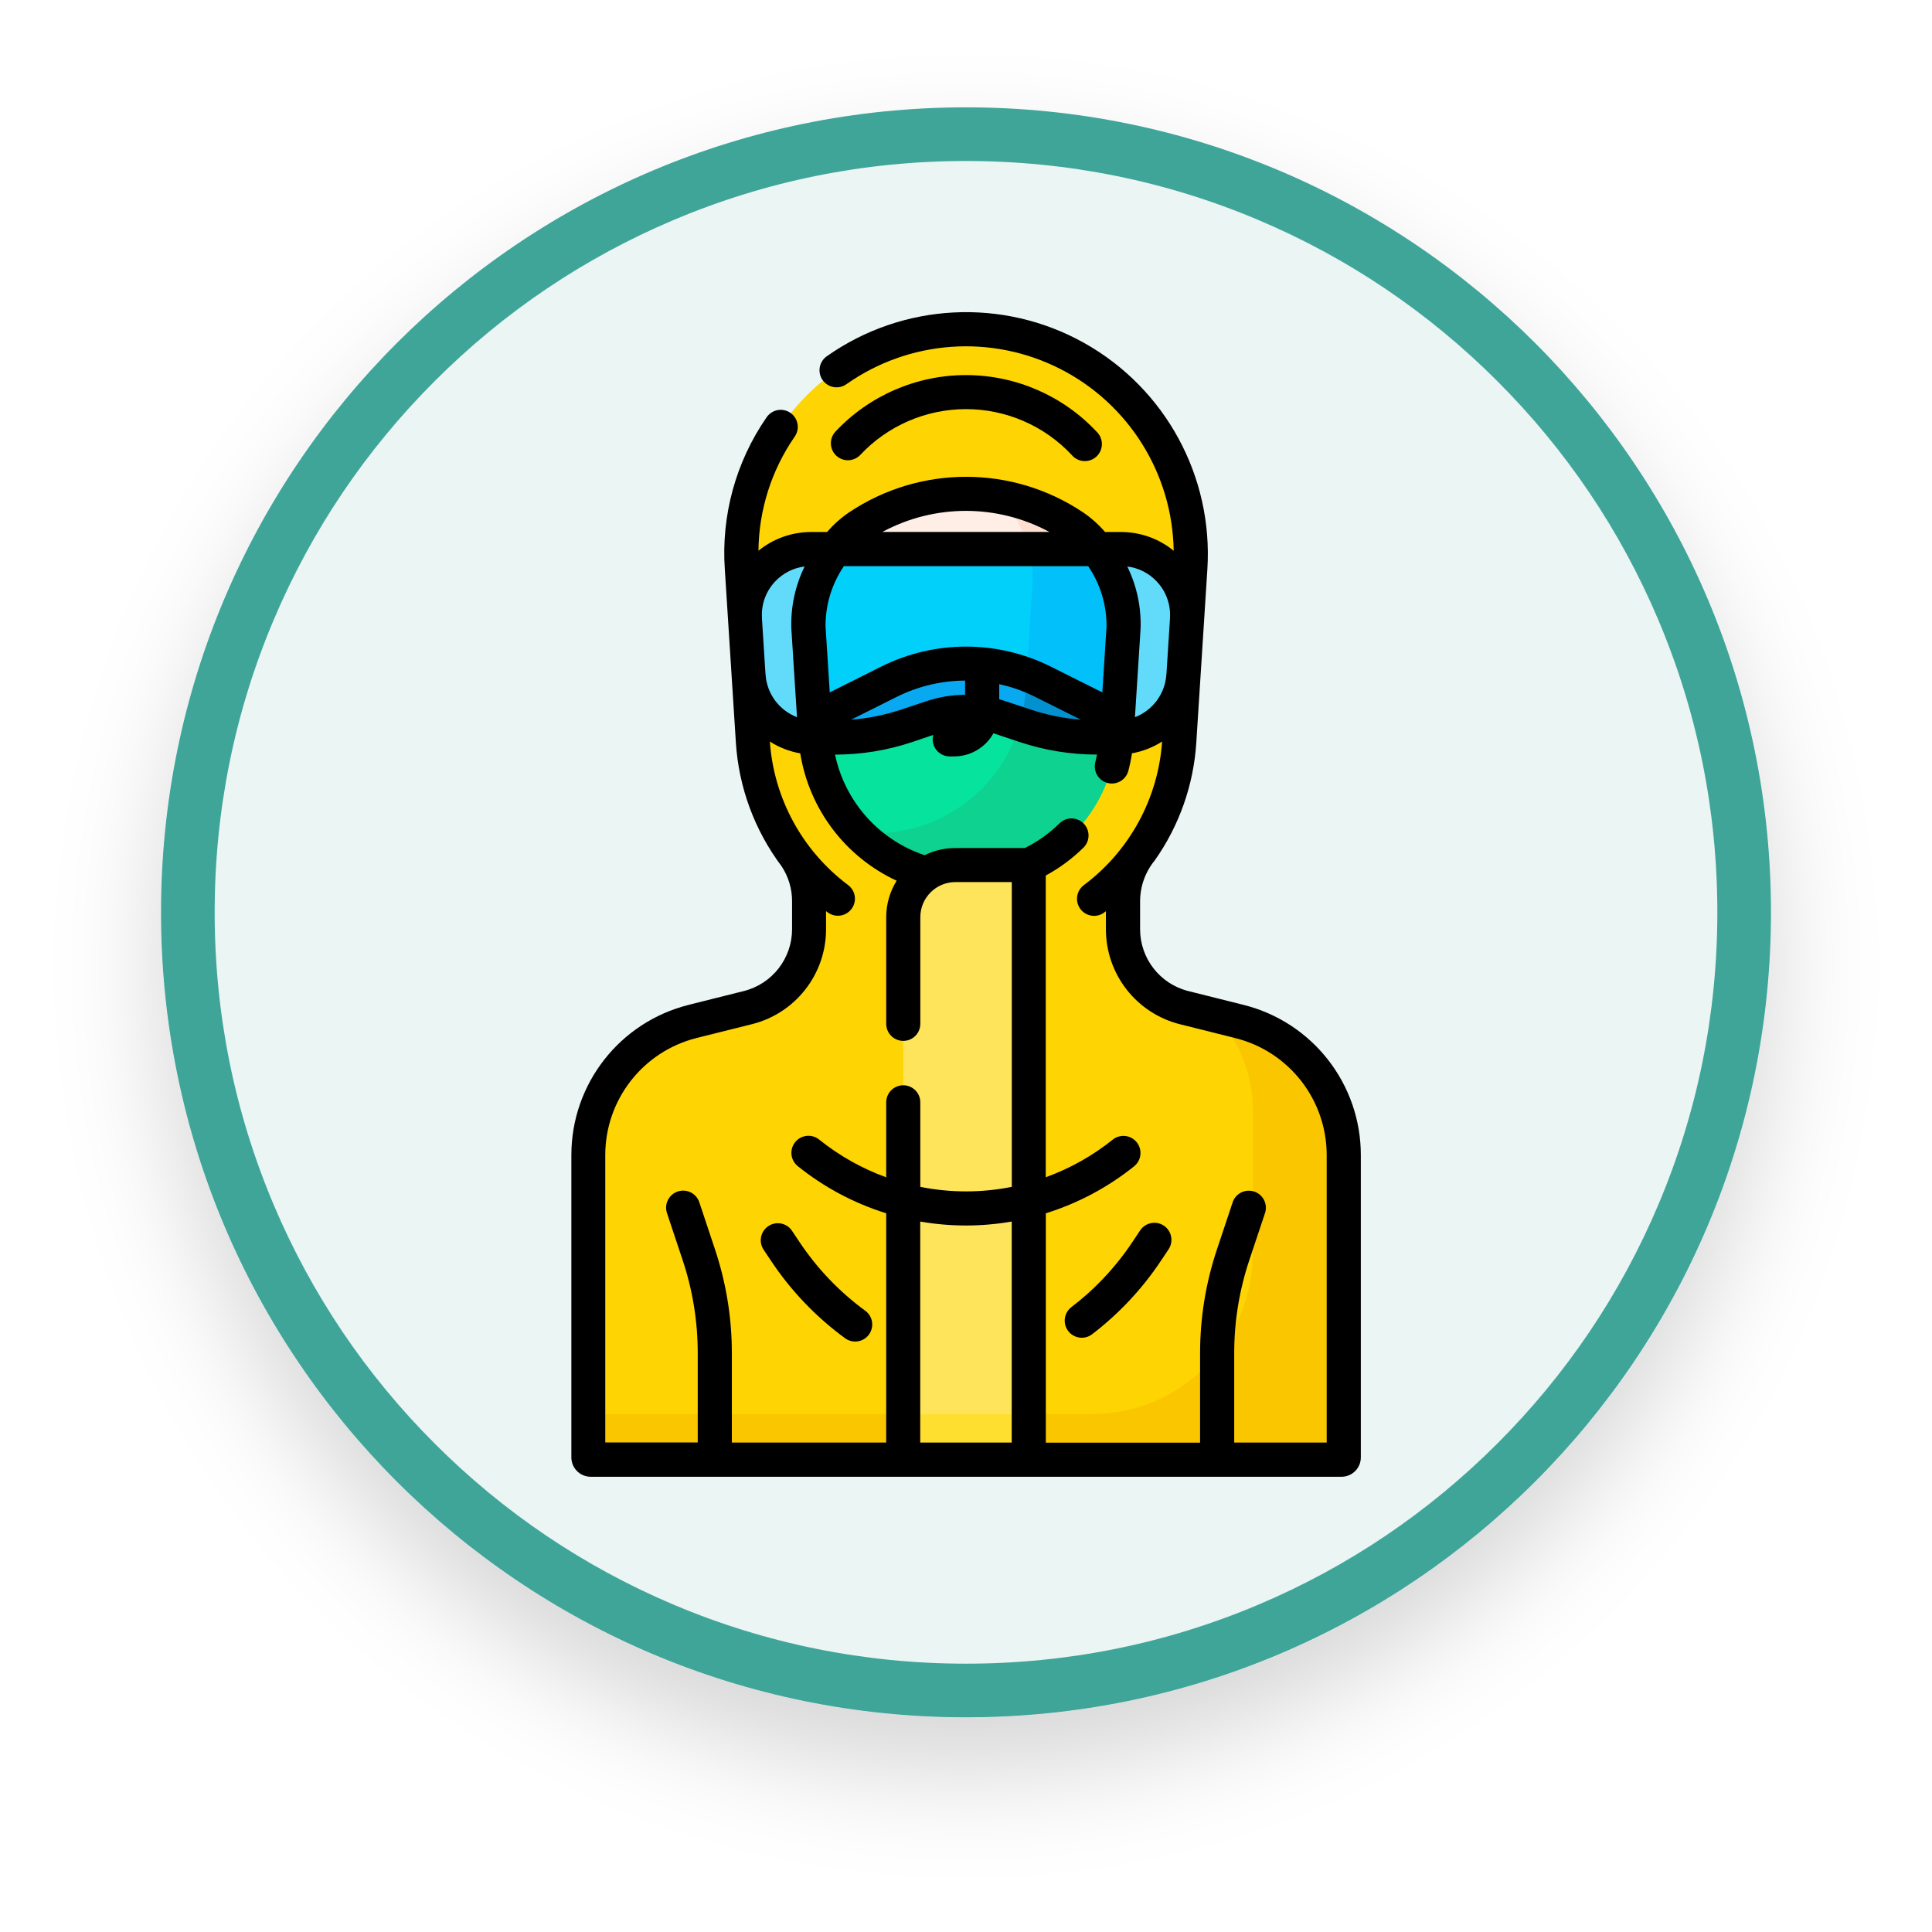
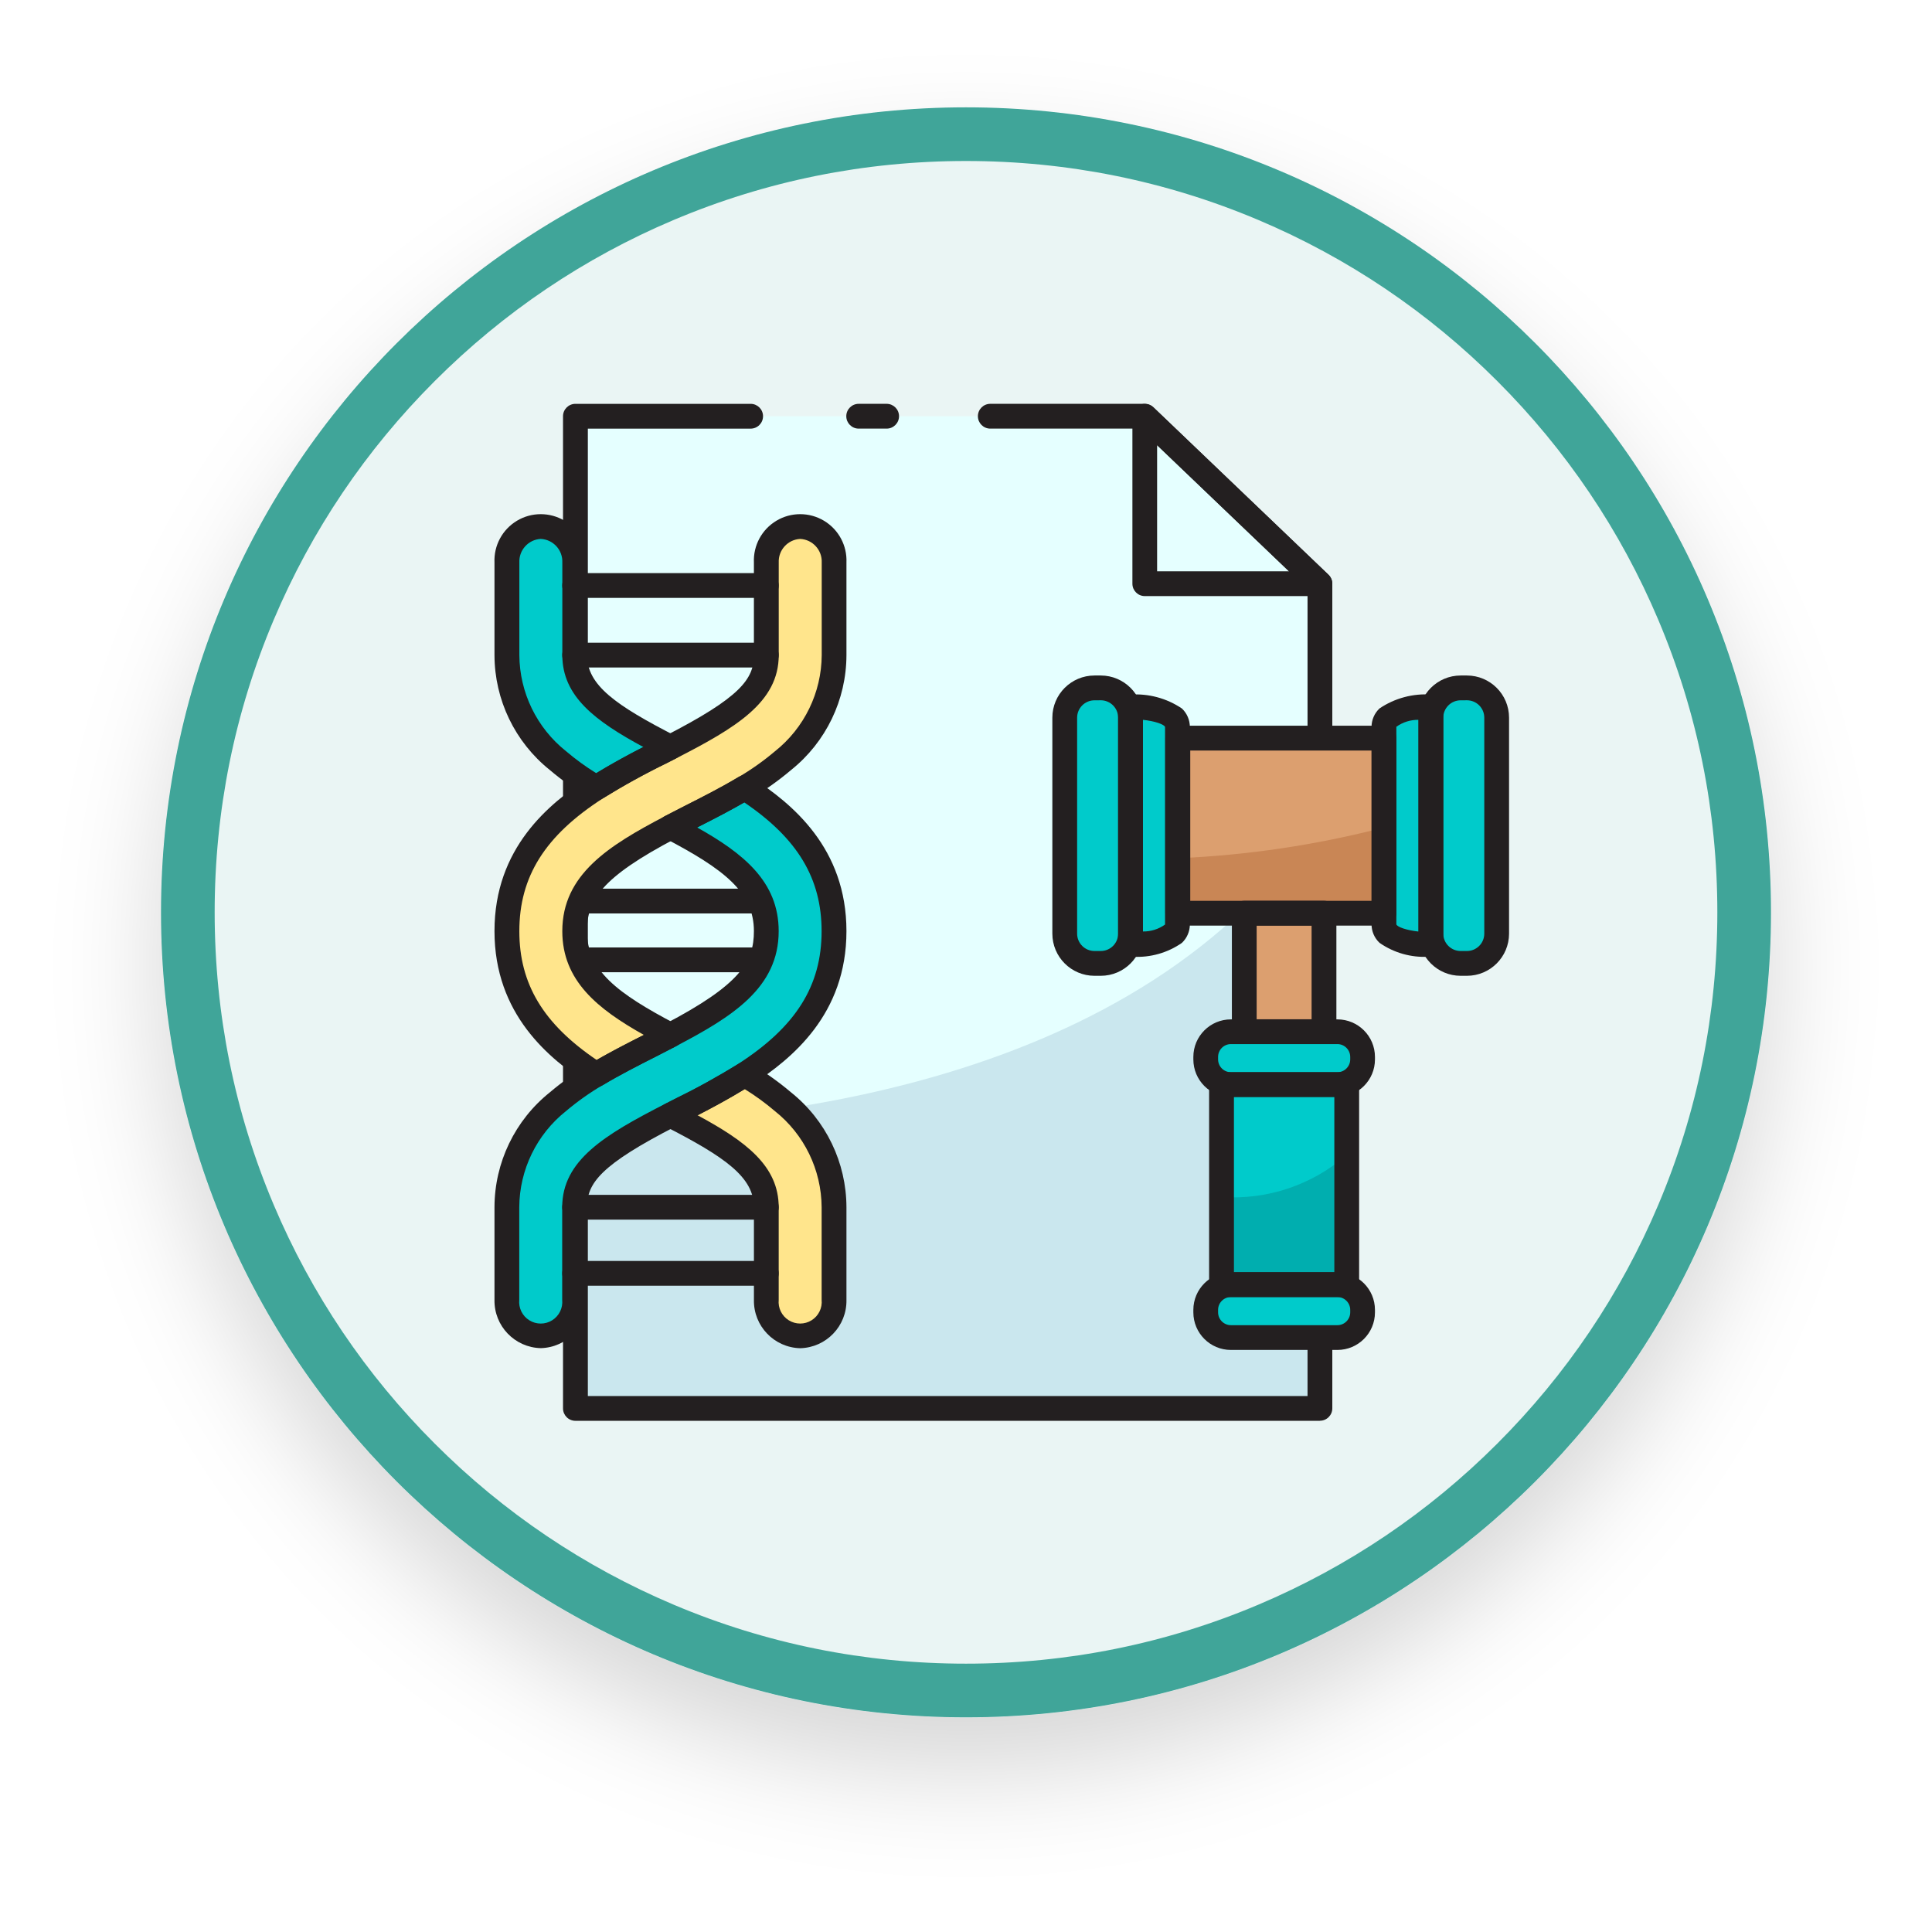
<svg xmlns="http://www.w3.org/2000/svg" width="108" height="108" viewBox="0 0 108 108">
  <defs>
    <filter id="Trazado_904820" x="0" y="0" width="108" height="108" filterUnits="userSpaceOnUse">
      <feOffset dy="3" input="SourceAlpha" />
      <feGaussianBlur stdDeviation="3" result="blur" />
      <feFlood flood-opacity="0.161" />
      <feComposite operator="in" in2="blur" />
      <feComposite in="SourceGraphic" />
    </filter>
  </defs>
-   <g id="Grupo_1230876" data-name="Grupo 1230876" transform="translate(-620 -609)">
-     <g id="Grupo_1209884" data-name="Grupo 1209884" transform="translate(0 -108)">
-       <g id="Grupo_1230498" data-name="Grupo 1230498" transform="translate(629 723)">
-         <g id="Grupo_1230365" data-name="Grupo 1230365" transform="translate(0 0)">
-           <g id="Grupo_1229419" data-name="Grupo 1229419" transform="translate(0)">
-             <g id="Grupo_1211546" data-name="Grupo 1211546">
-               <g id="Grupo_1173585" data-name="Grupo 1173585">
-                 <g id="Grupo_1173428" data-name="Grupo 1173428">
-                   <g id="Grupo_1171958" data-name="Grupo 1171958">
-                     <g id="Grupo_1167341" data-name="Grupo 1167341">
-                       <g id="Grupo_1166792" data-name="Grupo 1166792">
-                         <g transform="matrix(1, 0, 0, 1, -9, -6)" filter="url(#Trazado_904820)">
-                           <g id="Trazado_904820-2" data-name="Trazado 904820" transform="translate(9 6)" fill="#eaf5f4">
-                             <path d="M 45 88.5 C 39.127 88.5 33.43 87.35 28.068 85.082 C 22.889 82.891 18.236 79.755 14.241 75.759 C 10.245 71.764 7.109 67.111 4.918 61.932 C 2.65 56.57 1.5 50.873 1.5 45 C 1.5 39.127 2.65 33.43 4.918 28.068 C 7.109 22.889 10.245 18.236 14.241 14.241 C 18.236 10.245 22.889 7.109 28.068 4.918 C 33.43 2.65 39.127 1.5 45 1.5 C 50.873 1.5 56.57 2.65 61.932 4.918 C 67.111 7.109 71.764 10.245 75.759 14.241 C 79.755 18.236 82.891 22.889 85.082 28.068 C 87.35 33.43 88.5 39.127 88.5 45 C 88.5 50.873 87.35 56.57 85.082 61.932 C 82.891 67.111 79.755 71.764 75.759 75.759 C 71.764 79.755 67.111 82.891 61.932 85.082 C 56.57 87.35 50.873 88.5 45 88.5 Z" stroke="none" />
-                             <path d="M 45 3 C 39.329 3 33.829 4.11 28.653 6.299 C 23.652 8.415 19.16 11.443 15.302 15.302 C 11.443 19.16 8.415 23.652 6.299 28.653 C 4.11 33.829 3 39.329 3 45 C 3 50.671 4.11 56.171 6.299 61.347 C 8.415 66.348 11.443 70.84 15.302 74.699 C 19.16 78.557 23.652 81.585 28.653 83.701 C 33.829 85.89 39.329 87 45 87 C 50.671 87 56.171 85.89 61.347 83.701 C 66.348 81.585 70.84 78.557 74.698 74.699 C 78.557 70.84 81.585 66.348 83.701 61.347 C 85.89 56.171 87 50.671 87 45 C 87 39.329 85.89 33.829 83.701 28.653 C 81.585 23.652 78.557 19.16 74.698 15.302 C 70.84 11.443 66.348 8.415 61.347 6.299 C 56.171 4.11 50.671 3 45 3 M 45 2.288818359375e-05 C 69.853 2.288818359375e-05 90 20.147 90 45 C 90 69.853 69.853 90 45 90 C 20.147 90 -7.62939453125e-06 69.853 -7.62939453125e-06 45 C -7.62939453125e-06 20.147 20.147 2.288818359375e-05 45 2.288818359375e-05 Z" stroke="none" fill="#41a599" />
-                           </g>
+   <g id="Grupo_1230700" data-name="Grupo 1230700" transform="translate(-620 -717)">
+     <g id="Grupo_1230498" data-name="Grupo 1230498" transform="translate(629 723)">
+       <g id="Grupo_1230365" data-name="Grupo 1230365" transform="translate(0 0)">
+         <g id="Grupo_1229419" data-name="Grupo 1229419" transform="translate(0)">
+           <g id="Grupo_1211546" data-name="Grupo 1211546">
+             <g id="Grupo_1173585" data-name="Grupo 1173585">
+               <g id="Grupo_1173428" data-name="Grupo 1173428">
+                 <g id="Grupo_1171958" data-name="Grupo 1171958">
+                   <g id="Grupo_1167341" data-name="Grupo 1167341">
+                     <g id="Grupo_1166792" data-name="Grupo 1166792">
+                       <g transform="matrix(1, 0, 0, 1, -9, -6)" filter="url(#Trazado_904820)">
+                         <g id="Trazado_904820-2" data-name="Trazado 904820" transform="translate(9 6)" fill="#eaf5f4">
+                           <path d="M 45 88.5 C 39.127 88.5 33.43 87.35 28.068 85.082 C 22.889 82.891 18.236 79.755 14.241 75.759 C 10.245 71.764 7.109 67.111 4.918 61.932 C 2.65 56.57 1.5 50.873 1.5 45 C 1.5 39.127 2.65 33.43 4.918 28.068 C 7.109 22.889 10.245 18.236 14.241 14.241 C 18.236 10.245 22.889 7.109 28.068 4.918 C 33.43 2.65 39.127 1.5 45 1.5 C 50.873 1.5 56.57 2.65 61.932 4.918 C 67.111 7.109 71.764 10.245 75.759 14.241 C 79.755 18.236 82.891 22.889 85.082 28.068 C 87.35 33.43 88.5 39.127 88.5 45 C 88.5 50.873 87.35 56.57 85.082 61.932 C 82.891 67.111 79.755 71.764 75.759 75.759 C 71.764 79.755 67.111 82.891 61.932 85.082 C 56.57 87.35 50.873 88.5 45 88.5 Z" stroke="none" />
+                           <path d="M 45 3 C 39.329 3 33.829 4.11 28.653 6.299 C 23.652 8.415 19.16 11.443 15.302 15.302 C 11.443 19.16 8.415 23.652 6.299 28.653 C 4.11 33.829 3 39.329 3 45 C 3 50.671 4.11 56.171 6.299 61.347 C 8.415 66.348 11.443 70.84 15.302 74.699 C 19.16 78.557 23.652 81.585 28.653 83.701 C 33.829 85.89 39.329 87 45 87 C 50.671 87 56.171 85.89 61.347 83.701 C 66.348 81.585 70.84 78.557 74.698 74.699 C 78.557 70.84 81.585 66.348 83.701 61.347 C 85.89 56.171 87 50.671 87 45 C 87 39.329 85.89 33.829 83.701 28.653 C 81.585 23.652 78.557 19.16 74.698 15.302 C 70.84 11.443 66.348 8.415 61.347 6.299 C 56.171 4.11 50.671 3 45 3 M 45 2.288818359375e-05 C 69.853 2.288818359375e-05 90 20.147 90 45 C 90 69.853 69.853 90 45 90 C 20.147 90 -7.62939453125e-06 69.853 -7.62939453125e-06 45 C -7.62939453125e-06 20.147 20.147 2.288818359375e-05 45 2.288818359375e-05 Z" stroke="none" fill="#41a599" />
                        </g>
                      </g>
                    </g>
                  </g>
                </g>
              </g>
            </g>
          </g>
        </g>
      </g>
    </g>
-     <g id="paramedic_5745511" transform="translate(569.526 626.452)">
-       <path id="Trazado_1179465" data-name="Trazado 1179465" d="M126.3,46.191l-3.076-.77a4.523,4.523,0,0,1-3.425-4.387V39.482a4.432,4.432,0,0,1,.845-2.632,11.875,11.875,0,0,0,2.3-6.3l.618-9.682a12.563,12.563,0,1,0-25.074,0l.618,9.682a11.875,11.875,0,0,0,2.3,6.3,4.432,4.432,0,0,1,.845,2.632v1.552a4.523,4.523,0,0,1-3.425,4.387l-3.077.77a7.71,7.71,0,0,0-5.84,7.48V70.562a.127.127,0,0,0,.127.127h41.981a.127.127,0,0,0,.127-.127V53.671a7.71,7.71,0,0,0-5.84-7.48Z" transform="translate(-6.547 -6.546)" fill="#fed402" />
-       <path id="Trazado_1179466" data-name="Trazado 1179466" d="M126.3,309.538l-1.327-.332a7.7,7.7,0,0,1,2.081,5.269v7.992a9.026,9.026,0,0,1-9.026,9.026H89.9v2.416a.127.127,0,0,0,.127.127H132.01a.127.127,0,0,0,.127-.127V317.018A7.71,7.71,0,0,0,126.3,309.538Z" transform="translate(-6.546 -269.893)" fill="#fac600" />
-       <path id="Trazado_1179467" data-name="Trazado 1179467" d="M203.953,92.505l.326-5.11a7.007,7.007,0,0,0-2.8-5.657,10.831,10.831,0,0,0-12.016,0,7.007,7.007,0,0,0-2.8,5.657l.326,5.109Z" transform="translate(-90.998 -69.758)" fill="#ffeee6" />
-       <path id="Trazado_1179468" data-name="Trazado 1179468" d="M275.273,82.929a10.816,10.816,0,0,0-4.076-1.645,7.092,7.092,0,0,1,1.789,4.76l-.326,5.11-.066,1.028a8.409,8.409,0,0,1-.236,1.515h5.388l.326-5.11A7.006,7.006,0,0,0,275.273,82.929Z" transform="translate(-164.792 -70.95)" fill="#ffdfcf" />
-       <path id="Trazado_1179469" data-name="Trazado 1179469" d="M167.819,114.02l1.407-.469a6.023,6.023,0,0,1,3.81,0l1.407.469a12.7,12.7,0,0,0,4.014.651H179.6a3.69,3.69,0,0,0,3.682-3.456c.083-1.3.149-2.325.2-3.147a3.689,3.689,0,0,0-3.681-3.928H162.458a3.688,3.688,0,0,0-3.681,3.928c.054.822.12,1.851.2,3.147a3.69,3.69,0,0,0,3.682,3.456H163.8a12.689,12.689,0,0,0,4.014-.651Z" transform="translate(-66.657 -90.9)" fill="#62dbfb" />
-       <path id="Trazado_1179470" data-name="Trazado 1179470" d="M188.155,104.141a7.009,7.009,0,0,0-1.491,4.4l.326,5.109h6.292l.284-.095a6.023,6.023,0,0,1,3.81,0l.285.095h6.292l.326-5.11a7.009,7.009,0,0,0-1.491-4.4Z" transform="translate(-90.998 -90.9)" fill="#01d0fb" />
-       <path id="Trazado_1179471" data-name="Trazado 1179471" d="M280.74,104.141a5.624,5.624,0,0,1,.222,1.854l-.326,5.11-.066,1.028a8.409,8.409,0,0,1-.236,1.515h5.388l.326-5.11a7.009,7.009,0,0,0-1.491-4.4Z" transform="translate(-172.767 -90.9)" fill="#01c0fa" />
-       <path id="Trazado_1179472" data-name="Trazado 1179472" d="M202.06,155.474a9.593,9.593,0,0,0-8.579,0l-4.191,2.1.058.9a8.434,8.434,0,0,0,16.84.125l.066-1.028Z" transform="translate(-93.297 -134.823)" fill="#05e39c" />
-       <path id="Trazado_1179473" data-name="Trazado 1179473" d="M218.784,159.731a9.609,9.609,0,0,0-.9-.393l-.062.973a8.45,8.45,0,0,1-8.416,7.9,8.363,8.363,0,0,1-.96-.055,8.343,8.343,0,0,0,6.046,2.6,8.45,8.45,0,0,0,8.416-7.9l.066-1.028Z" transform="translate(-110.021 -139.08)" fill="#0ed290" />
-       <path id="Trazado_1179474" data-name="Trazado 1179474" d="M206.186,158.6l.065-1.025-4.193-2.1a9.593,9.593,0,0,0-8.579,0l-4.191,2.1.058.9q0,.061.009.122h1.089a12.7,12.7,0,0,0,4.014-.651l1.407-.469a6.023,6.023,0,0,1,3.81,0l1.407.469a12.7,12.7,0,0,0,4.014.651h1.09Z" transform="translate(-93.296 -134.823)" fill="#08a9f1" />
-       <path id="Trazado_1179475" data-name="Trazado 1179475" d="M280.12,159.336a12.588,12.588,0,0,1-.3,2.488q-.035.14-.075.278l.292.1a12.7,12.7,0,0,0,4.014.651h1.09l.065-1.025-4.193-2.1A9.573,9.573,0,0,0,280.12,159.336Z" transform="translate(-172.255 -139.078)" fill="#0290cf" />
-       <path id="Trazado_1179476" data-name="Trazado 1179476" d="M235.41,276.3h-7.021V245.975a2.913,2.913,0,0,1,2.913-2.913h4.108V276.3Z" transform="translate(-127.426 -212.159)" fill="#fee45a" />
-       <path id="Trazado_1179477" data-name="Trazado 1179477" d="M228.389,484.5h7.021v2.543h-7.021Z" transform="translate(-127.426 -422.9)" fill="#fedf30" />
-       <path id="Trazado_1179478" data-name="Trazado 1179478" d="M119.982,38.72l-3.076-.77a3.564,3.564,0,0,1-2.7-3.462V32.935a3.6,3.6,0,0,1,.818-2.287,12.829,12.829,0,0,0,2.324-6.59l.618-9.682A13.517,13.517,0,0,0,96.689,2.466a.954.954,0,0,0,1.1,1.559,11.611,11.611,0,0,1,18.295,9.309,4.663,4.663,0,0,0-2.936-1.047h-.9a6.275,6.275,0,0,0-1.233-1.1,11.753,11.753,0,0,0-13.073,0,6.274,6.274,0,0,0-1.233,1.1h-.9a4.663,4.663,0,0,0-2.937,1.047,11.4,11.4,0,0,1,2.015-6.361.954.954,0,1,0-1.572-1.08,13.334,13.334,0,0,0-2.323,8.484l.618,9.682a12.87,12.87,0,0,0,2.55,6.906,3.519,3.519,0,0,1,.591,1.97v1.552a3.564,3.564,0,0,1-2.7,3.462l-2.982.746c-.032.008-.063.017-.093.026v0a8.651,8.651,0,0,0-6.562,8.4v16.89A1.082,1.082,0,0,0,83.483,65.1h41.981a1.082,1.082,0,0,0,1.081-1.081V47.124A8.651,8.651,0,0,0,119.982,38.72Zm-4.84-23.66a2.708,2.708,0,0,1,.733,2.047q0,.023,0,.047l-.193,3.028q-.005.037-.008.074a2.744,2.744,0,0,1-1.756,2.383l.315-4.94a7.322,7.322,0,0,0-.742-3.483A2.706,2.706,0,0,1,115.143,15.059Zm-3.84-.865a5.89,5.89,0,0,1,1.027,3.383l-.234,3.674L109.189,19.8a10.6,10.6,0,0,0-9.432,0l-2.9,1.452-.234-3.674a5.89,5.89,0,0,1,1.027-3.383ZM100.609,21.5a8.641,8.641,0,0,1,3.814-.907v.795a6.984,6.984,0,0,0-2.156.355l-1.407.469a11.711,11.711,0,0,1-2.811.568Zm5.721-.707a8.574,8.574,0,0,1,2.006.707l2.56,1.28a11.719,11.719,0,0,1-2.81-.568l-1.407-.469q-.173-.058-.349-.106Zm2.812-8.51H99.8A9.843,9.843,0,0,1,109.142,12.287ZM93.8,15.059a2.706,2.706,0,0,1,1.653-.844,7.322,7.322,0,0,0-.742,3.483l.315,4.94a2.744,2.744,0,0,1-1.756-2.383c0-.025,0-.05-.008-.074l-.193-3.028c0-.016,0-.031,0-.047A2.707,2.707,0,0,1,93.8,15.059ZM84.309,47.124a6.746,6.746,0,0,1,5.118-6.554h0l1.277-.32,1.8-.449a5.469,5.469,0,0,0,4.147-5.313V33.481l.062.047a.954.954,0,1,0,1.149-1.522A10.979,10.979,0,0,1,93.509,24a4.621,4.621,0,0,0,1.7.661,9.511,9.511,0,0,0,5.388,7.119,3.843,3.843,0,0,0-.583,2.041v5.929a.954.954,0,1,0,1.907,0V33.816a1.962,1.962,0,0,1,1.959-1.959h3.154V48.894a13,13,0,0,1-5.114,0V44.2a.954.954,0,1,0-1.907,0V48.36a13.09,13.09,0,0,1-3.735-2.1.954.954,0,1,0-1.195,1.487,15.013,15.013,0,0,0,4.93,2.624V63.189H91.385v-5a18.289,18.289,0,0,0-.94-5.794L89.581,49.8a.954.954,0,1,0-1.809.6l.864,2.592a16.381,16.381,0,0,1,.842,5.191v5H84.309Zm22.721,3.709V63.189h-5.114V50.833A14.884,14.884,0,0,0,107.03,50.833Zm17.607,12.355h-5.17v-5a16.39,16.39,0,0,1,.843-5.194l.864-2.59a.954.954,0,1,0-1.809-.6l-.864,2.59a18.287,18.287,0,0,0-.942,5.8v5h-8.623V50.372a15.009,15.009,0,0,0,4.937-2.629.954.954,0,0,0-1.2-1.486,13.081,13.081,0,0,1-3.741,2.1V31.491a9.418,9.418,0,0,0,2.129-1.58.954.954,0,0,0-1.34-1.357,7.51,7.51,0,0,1-1.959,1.4h-3.892a3.843,3.843,0,0,0-1.709.4,7.573,7.573,0,0,1-5.008-5.622,13.624,13.624,0,0,0,4.305-.7l1.185-.4a.954.954,0,0,0,.922,1.2h.243a2.519,2.519,0,0,0,2.2-1.293l1.471.49a13.626,13.626,0,0,0,4.32.7q-.046.225-.1.446a.954.954,0,0,0,1.842.494,9.332,9.332,0,0,0,.212-1.011A4.621,4.621,0,0,0,115.437,24a10.976,10.976,0,0,1-4.353,8.011.954.954,0,1,0,1.15,1.521l.061-.046v1.006a5.469,5.469,0,0,0,4.147,5.313l3.077.77a6.746,6.746,0,0,1,5.118,6.554Z" transform="translate(0 0)" />
-       <path id="Trazado_1179479" data-name="Trazado 1179479" d="M166.256,402.5a17.074,17.074,0,0,0,4.164,4.342.954.954,0,0,0,1.123-1.541,15.18,15.18,0,0,1-3.7-3.859l-.432-.647a.954.954,0,0,0-1.587,1.058Z" transform="translate(-72.676 -349.464)" />
-       <path id="Trazado_1179480" data-name="Trazado 1179480" d="M304.853,400.526a.953.953,0,0,0-1.322.264l-.432.647a15.186,15.186,0,0,1-3.426,3.653.954.954,0,0,0,1.158,1.516,17.1,17.1,0,0,0,3.855-4.111l.432-.647A.954.954,0,0,0,304.853,400.526Z" transform="translate(-189.32 -349.463)" />
-       <path id="Trazado_1179481" data-name="Trazado 1179481" d="M196.877,32.119a.954.954,0,0,0,1.348-.043,8.1,8.1,0,0,1,11.812,0,.954.954,0,1,0,1.391-1.3,10.006,10.006,0,0,0-14.594,0A.954.954,0,0,0,196.877,32.119Z" transform="translate(-99.658 -24.101)" />
+     <g id="dna-test_12148345" transform="translate(598.721 681.112)">
+       <g id="Grupo_1230656" data-name="Grupo 1230656" transform="translate(53.445 59.156)">
+         <path id="Trazado_1176125" data-name="Trazado 1176125" d="M123.187,118.927H81.571V63.463H113.4l9.788,9.361Z" transform="translate(-81.571 -63.463)" fill="#e5ffff" />
+       </g>
+       <g id="Grupo_1230657" data-name="Grupo 1230657" transform="translate(53.445 81.616)">
+         <path id="Trazado_1176126" data-name="Trazado 1176126" d="M123.187,225.571c-9.983,15.146-31.637,17.1-41.616,17.15v15.854h41.616Z" transform="translate(-81.571 -225.571)" fill="#cae7ee" />
+       </g>
+       <g id="Grupo_1230658" data-name="Grupo 1230658" transform="translate(85.273 59.156)">
+         <path id="Trazado_1176127" data-name="Trazado 1176127" d="M311.29,63.463l9.788,9.361H311.29Z" transform="translate(-311.29 -63.463)" fill="#e5ffff" />
+       </g>
+       <g id="Grupo_1230659" data-name="Grupo 1230659" transform="translate(68.588 58.463)">
+         <path id="Trazado_1176128" data-name="Trazado 1176128" d="M193.12,59.849h-1.562a.693.693,0,1,1,0-1.386h1.562a.693.693,0,0,1,0,1.386Z" transform="translate(-190.866 -58.464)" fill="#231f20" />
+       </g>
+       <g id="Grupo_1230660" data-name="Grupo 1230660" transform="translate(52.752 58.463)">
+         <path id="Trazado_1176129" data-name="Trazado 1176129" d="M118.88,115.313H77.264a.693.693,0,0,1-.693-.693V59.157a.693.693,0,0,1,.693-.693h9.795a.693.693,0,0,1,0,1.386h-9.1v54.078h40.231V68.814l-9.374-8.965h-8.36a.693.693,0,1,1,0-1.386h8.638a.693.693,0,0,1,.479.192l9.788,9.361a.693.693,0,0,1,.214.5v46.1a.693.693,0,0,1-.693.693Z" transform="translate(-76.571 -58.464)" fill="#231f20" />
+       </g>
+       <g id="Grupo_1230661" data-name="Grupo 1230661" transform="translate(84.58 58.463)">
+         <path id="Trazado_1176130" data-name="Trazado 1176130" d="M316.772,69.21h-9.788a.693.693,0,0,1-.693-.693V59.156a.693.693,0,0,1,1.172-.5l9.788,9.361a.693.693,0,0,1-.479,1.193Zm-9.1-1.386h7.369l-7.369-7.048Z" transform="translate(-306.29 -58.463)" fill="#231f20" />
+       </g>
+       <g id="Grupo_1230677" data-name="Grupo 1230677" transform="translate(48.921 64.628)">
+         <g id="Grupo_1230662" data-name="Grupo 1230662" transform="translate(4.48 17.503)">
+           <path id="Trazado_1176131" data-name="Trazado 1176131" d="M81.255,235.091c0,2.617,2,4.052,5.358,5.811,3.359-1.759,5.357-3.193,5.357-5.811s-2-4.052-5.357-5.811C83.254,231.039,81.255,232.473,81.255,235.091Z" transform="translate(-81.255 -229.28)" fill="none" />
+         </g>
+         <g id="Grupo_1230663" data-name="Grupo 1230663" transform="translate(0.693 0.693)">
+           <path id="Trazado_1176132" data-name="Trazado 1176132" d="M63.066,120.3c-3.346-1.715-5.357-2.987-5.357-5.153v-5.176a1.9,1.9,0,1,0-3.787,0v5.176a7.581,7.581,0,0,0,2.854,5.9,15.432,15.432,0,0,0,2.143,1.52,40.55,40.55,0,0,1,3.631-2Z" transform="translate(-53.921 -107.956)" fill="#00cbcb" />
+         </g>
+         <g id="Grupo_1230664" data-name="Grupo 1230664" transform="translate(9.837 31.326)">
+           <path id="Trazado_1176133" data-name="Trazado 1176133" d="M119.923,331.318c3.346,1.715,5.357,2.987,5.357,5.153v5.176a1.9,1.9,0,1,0,3.787,0v-5.176a7.581,7.581,0,0,0-2.854-5.9,15.439,15.439,0,0,0-2.143-1.52,40.541,40.541,0,0,1-3.631,2Z" transform="translate(-119.923 -329.052)" fill="#ffe58c" />
+         </g>
+         <g id="Grupo_1230665" data-name="Grupo 1230665" transform="translate(0.693 0.693)">
+           <path id="Trazado_1176134" data-name="Trazado 1176134" d="M70.317,107.955a1.956,1.956,0,0,0-1.894,2.012v5.176c0,2.166-2.012,3.438-5.357,5.153l-.517.263a40.548,40.548,0,0,0-3.631,2c-2.694,1.732-5,4.1-5,8.013s2.3,6.281,5,8.013c.976-.587,2.014-1.113,3.034-1.63q.579-.293,1.113-.572c-3.359-1.759-5.357-3.193-5.357-5.811s2-4.052,5.357-5.811q.534-.28,1.113-.572c1.02-.517,2.058-1.043,3.034-1.63a15.433,15.433,0,0,0,2.143-1.52,7.581,7.581,0,0,0,2.854-5.9v-5.176a1.956,1.956,0,0,0-1.894-2.012Z" transform="translate(-53.921 -107.955)" fill="#ffe58c" />
+         </g>
+         <g id="Grupo_1230666" data-name="Grupo 1230666" transform="translate(0.693 15.3)">
+           <path id="Trazado_1176135" data-name="Trazado 1176135" d="M67.213,213.385c-.976.587-2.014,1.113-3.034,1.63q-.579.293-1.113.572c3.359,1.759,5.357,3.193,5.357,5.811s-2,4.052-5.357,5.811q-.534.28-1.113.572c-1.02.517-2.058,1.043-3.034,1.63a15.433,15.433,0,0,0-2.143,1.52,7.581,7.581,0,0,0-2.854,5.9v5.176a1.9,1.9,0,1,0,3.787,0V236.83c0-2.166,2.012-3.438,5.357-5.153l.517-.263a40.547,40.547,0,0,0,3.631-2c2.694-1.732,5-4.1,5-8.013S69.907,215.117,67.213,213.385Z" transform="translate(-53.92 -213.385)" fill="#00cbcb" />
+         </g>
+         <g id="Grupo_1230667" data-name="Grupo 1230667" transform="translate(0 0)">
+           <path id="Trazado_1176136" data-name="Trazado 1176136" d="M54.611,118.948a.693.693,0,0,1-.357-.1,16.049,16.049,0,0,1-2.239-1.589,8.246,8.246,0,0,1-3.094-6.423V105.66a2.589,2.589,0,1,1,5.173,0v5.176c0,1.687,1.606,2.807,4.981,4.537a.693.693,0,0,1,0,1.233l-.519.265a40.236,40.236,0,0,0-3.569,1.967A.693.693,0,0,1,54.611,118.948Zm-3.1-14.608a1.266,1.266,0,0,0-1.2,1.319v5.176a6.917,6.917,0,0,0,2.614,5.375,13.869,13.869,0,0,0,1.686,1.228c.878-.541,1.787-1.022,2.642-1.459-2.713-1.464-4.54-2.84-4.54-5.144V105.66A1.266,1.266,0,0,0,51.507,104.341Z" transform="translate(-48.921 -102.955)" fill="#231f20" />
+         </g>
+         <g id="Grupo_1230668" data-name="Grupo 1230668" transform="translate(9.145 30.633)">
+           <path id="Trazado_1176137" data-name="Trazado 1176137" d="M122.867,340.045a2.651,2.651,0,0,1-2.586-2.7v-5.176c0-1.687-1.606-2.807-4.981-4.537a.693.693,0,0,1,0-1.233l.519-.265a40.222,40.222,0,0,0,3.569-1.967.694.694,0,0,1,.732-.011,16.029,16.029,0,0,1,2.239,1.589,8.246,8.246,0,0,1,3.094,6.423v5.176A2.651,2.651,0,0,1,122.867,340.045Zm-5.741-13.025c2.713,1.464,4.54,2.841,4.54,5.144v5.176a1.206,1.206,0,1,0,2.4,0v-5.176a6.917,6.917,0,0,0-2.614-5.375,13.854,13.854,0,0,0-1.686-1.228C118.889,326.1,117.98,326.582,117.126,327.02Z" transform="translate(-114.923 -324.052)" fill="#231f20" />
+         </g>
+         <g id="Grupo_1230669" data-name="Grupo 1230669" transform="translate(0 0)">
+           <path id="Trazado_1176138" data-name="Trazado 1176138" d="M54.611,134.974a.693.693,0,0,1-.375-.11c-2.282-1.467-5.315-3.955-5.315-8.6s3.034-7.128,5.315-8.6a41.349,41.349,0,0,1,3.692-2.038l.514-.262c4.235-2.171,4.981-3.192,4.981-4.536V105.66a2.589,2.589,0,1,1,5.173,0v5.176A8.246,8.246,0,0,1,65.5,117.26a16.051,16.051,0,0,1-2.239,1.589c-1,.6-2.056,1.136-3.078,1.654q-.575.291-1.105.568c-4.215,2.207-4.986,3.482-4.986,5.2,0,2.186,1.679,3.465,4.986,5.2a.693.693,0,0,1,0,1.227q-.538.282-1.122.577c-1,.507-2.034,1.03-2.99,1.606a.692.692,0,0,1-.357.1Zm11.4-30.633a1.266,1.266,0,0,0-1.2,1.32v5.176c0,2.628-2.377,4.049-5.734,5.77l-.519.265a40.236,40.236,0,0,0-3.569,1.967c-3.236,2.081-4.679,4.372-4.679,7.43,0,2.944,1.337,5.178,4.325,7.2.866-.5,1.765-.958,2.64-1.4-2.586-1.449-4.563-3.032-4.563-5.8,0-3.167,2.594-4.783,5.729-6.424q.538-.282,1.122-.577c1-.507,2.034-1.03,2.99-1.606a14.7,14.7,0,0,0,2.047-1.45,6.918,6.918,0,0,0,2.614-5.375V105.66A1.266,1.266,0,0,0,66.009,104.341Z" transform="translate(-48.921 -102.955)" fill="#231f20" />
+         </g>
+         <g id="Grupo_1230670" data-name="Grupo 1230670" transform="translate(0 14.607)">
+           <path id="Trazado_1176139" data-name="Trazado 1176139" d="M51.507,240.4a2.651,2.651,0,0,1-2.586-2.7v-5.176a8.245,8.245,0,0,1,3.094-6.423,16.013,16.013,0,0,1,2.239-1.589c1-.6,2.056-1.136,3.078-1.654q.575-.291,1.105-.568c4.215-2.207,4.986-3.482,4.986-5.2,0-2.186-1.679-3.465-4.986-5.2a.693.693,0,0,1,0-1.228q.538-.282,1.122-.577c1-.507,2.034-1.03,2.99-1.606a.694.694,0,0,1,.732.011c2.282,1.467,5.315,3.955,5.315,8.6s-3.034,7.129-5.315,8.6a41.311,41.311,0,0,1-3.692,2.038l-.514.262c-4.236,2.171-4.981,3.193-4.981,4.537V237.7A2.651,2.651,0,0,1,51.507,240.4Zm8.738-29.109c2.587,1.449,4.563,3.032,4.563,5.8,0,3.167-2.594,4.783-5.729,6.424q-.538.282-1.122.577c-1,.507-2.034,1.03-2.99,1.606a14.676,14.676,0,0,0-2.047,1.45,6.917,6.917,0,0,0-2.614,5.375V237.7a1.206,1.206,0,1,0,2.4,0v-5.176c0-2.627,2.377-4.049,5.734-5.77l.519-.265a40.225,40.225,0,0,0,3.569-1.967c3.236-2.081,4.679-4.372,4.679-7.43,0-2.944-1.337-5.178-4.325-7.2C62.02,210.394,61.121,210.851,60.246,211.295Z" transform="translate(-48.921 -208.385)" fill="#231f20" />
+         </g>
+         <g id="Grupo_1230671" data-name="Grupo 1230671" transform="translate(3.787 3.297)">
+           <path id="Trazado_1176140" data-name="Trazado 1176140" d="M87.663,128.134H76.948a.693.693,0,1,1,0-1.386H87.663a.693.693,0,1,1,0,1.386Z" transform="translate(-76.255 -126.748)" fill="#231f20" />
+         </g>
+         <g id="Grupo_1230672" data-name="Grupo 1230672" transform="translate(3.787 7.188)">
+           <path id="Trazado_1176141" data-name="Trazado 1176141" d="M87.663,156.223H76.948a.693.693,0,1,1,0-1.386H87.663a.693.693,0,1,1,0,1.386Z" transform="translate(-76.255 -154.837)" fill="#231f20" />
+         </g>
+         <g id="Grupo_1230673" data-name="Grupo 1230673" transform="translate(4.267 20.936)">
+           <path id="Trazado_1176142" data-name="Trazado 1176142" d="M90.168,255.445H80.413a.693.693,0,0,1,0-1.386h9.755a.693.693,0,1,1,0,1.386Z" transform="translate(-79.721 -254.059)" fill="#231f20" />
+         </g>
+         <g id="Grupo_1230674" data-name="Grupo 1230674" transform="translate(4.572 24.222)">
+           <path id="Trazado_1176143" data-name="Trazado 1176143" d="M92.064,279.162h-9.45a.693.693,0,0,1,0-1.386h9.45a.693.693,0,1,1,0,1.386Z" transform="translate(-81.922 -277.776)" fill="#231f20" />
+         </g>
+         <g id="Grupo_1230675" data-name="Grupo 1230675" transform="translate(3.787 38.052)">
+           <path id="Trazado_1176144" data-name="Trazado 1176144" d="M87.663,378.985H76.948a.693.693,0,1,1,0-1.386H87.663a.693.693,0,1,1,0,1.386Z" transform="translate(-76.255 -377.599)" fill="#231f20" />
+         </g>
+         <g id="Grupo_1230676" data-name="Grupo 1230676" transform="translate(3.787 41.748)">
+           <path id="Trazado_1176145" data-name="Trazado 1176145" d="M87.663,405.657H76.948a.693.693,0,1,1,0-1.386H87.663a.693.693,0,1,1,0,1.386Z" transform="translate(-76.255 -404.271)" fill="#231f20" />
+         </g>
+       </g>
+       <g id="Grupo_1230689" data-name="Grupo 1230689" transform="translate(80.799 74.342)">
+         <g id="Grupo_1230678" data-name="Grupo 1230678" transform="translate(20.468 0)">
+           <path id="Trazado_1176146" data-name="Trazado 1176146" d="M426.729,186.807V174.731a1.668,1.668,0,0,1,1.663-1.663h.352a1.668,1.668,0,0,1,1.663,1.663v12.076a1.667,1.667,0,0,1-1.663,1.663h-.352A1.668,1.668,0,0,1,426.729,186.807Z" transform="translate(-426.729 -173.068)" fill="#00cbcb" />
+         </g>
+         <g id="Grupo_1230679" data-name="Grupo 1230679" transform="translate(17.843 1.065)">
+           <path id="Trazado_1176147" data-name="Trazado 1176147" d="M410.41,194.025v-13.27s-2.625-.072-2.625,1.119v11.031C407.785,194.1,410.41,194.025,410.41,194.025Z" transform="translate(-407.785 -180.755)" fill="#00cbcb" />
+         </g>
+         <g id="Grupo_1230680" data-name="Grupo 1230680" transform="translate(0 0)">
+           <path id="Trazado_1176148" data-name="Trazado 1176148" d="M282.677,174.731v12.076a1.668,1.668,0,0,1-1.663,1.663h-.352A1.668,1.668,0,0,1,279,186.807V174.731a1.667,1.667,0,0,1,1.663-1.663h.352A1.667,1.667,0,0,1,282.677,174.731Z" transform="translate(-279 -173.068)" fill="#00cbcb" />
+         </g>
+         <g id="Grupo_1230681" data-name="Grupo 1230681" transform="translate(3.677 1.065)">
+           <path id="Trazado_1176149" data-name="Trazado 1176149" d="M305.537,180.756v13.27s2.625.072,2.625-1.119V181.875C308.162,180.684,305.537,180.756,305.537,180.756Z" transform="translate(-305.537 -180.755)" fill="#00cbcb" />
+         </g>
+         <g id="Grupo_1230682" data-name="Grupo 1230682" transform="translate(6.32 2.807)">
+           <path id="Trazado_1176150" data-name="Trazado 1176150" d="M0,0H9.788V11.524H0Z" transform="translate(11.524) rotate(90)" fill="#dc9f6f" />
+         </g>
+         <g id="Grupo_1230683" data-name="Grupo 1230683" transform="translate(8.765 22.176)">
+           <path id="Trazado_1176151" data-name="Trazado 1176151" d="M0,0H11.183V7H0Z" transform="translate(6.998 0) rotate(90)" fill="#00cbcb" />
+         </g>
+         <g id="Grupo_1230684" data-name="Grupo 1230684" transform="translate(8.765 26.106)">
+           <path id="Trazado_1176152" data-name="Trazado 1176152" d="M349.262,361.486a9.631,9.631,0,0,1-7,2.351v4.9h7Z" transform="translate(-342.264 -361.486)" fill="#00aeaf" />
+         </g>
+         <g id="Grupo_1230685" data-name="Grupo 1230685" transform="translate(10.036 12.595)">
+           <path id="Trazado_1176153" data-name="Trazado 1176153" d="M0,0H6.623V4.456H0Z" transform="translate(4.456 0) rotate(90)" fill="#dc9f6f" />
+         </g>
+         <g id="Grupo_1230686" data-name="Grupo 1230686" transform="translate(7.879 19.218)">
+           <path id="Trazado_1176154" data-name="Trazado 1176154" d="M335.864,313.32v-.139a1.414,1.414,0,0,1,1.41-1.41h5.952a1.414,1.414,0,0,1,1.41,1.41v.139a1.414,1.414,0,0,1-1.41,1.41h-5.952A1.414,1.414,0,0,1,335.864,313.32Z" transform="translate(-335.864 -311.772)" fill="#00cbcb" />
+         </g>
+         <g id="Grupo_1230687" data-name="Grupo 1230687" transform="translate(7.879 33.359)">
+           <path id="Trazado_1176155" data-name="Trazado 1176155" d="M335.864,415.384v-.139a1.414,1.414,0,0,1,1.41-1.41h5.952a1.414,1.414,0,0,1,1.41,1.41v.139a1.414,1.414,0,0,1-1.41,1.41h-5.952A1.414,1.414,0,0,1,335.864,415.384Z" transform="translate(-335.864 -413.835)" fill="#00cbcb" />
+         </g>
+         <g id="Grupo_1230688" data-name="Grupo 1230688" transform="translate(6.319 7.803)">
+           <path id="Trazado_1176156" data-name="Trazado 1176156" d="M336.134,229.389a55.256,55.256,0,0,1-11.524,1.719v3.072h11.524Z" transform="translate(-324.61 -229.389)" fill="#c98655" />
+         </g>
+       </g>
+       <g id="Grupo_1230699" data-name="Grupo 1230699" transform="translate(80.106 73.649)">
+         <g id="Grupo_1230690" data-name="Grupo 1230690" transform="translate(20.468 0)">
+           <path id="Trazado_1176157" data-name="Trazado 1176157" d="M424.437,184.856h-.352a2.358,2.358,0,0,1-2.355-2.355V170.424a2.358,2.358,0,0,1,2.355-2.355h.352a2.358,2.358,0,0,1,2.355,2.355V182.5A2.358,2.358,0,0,1,424.437,184.856Zm-.352-15.4a.971.971,0,0,0-.97.97V182.5a.971.971,0,0,0,.97.97h.352a.971.971,0,0,0,.97-.97V170.424a.971.971,0,0,0-.97-.97Z" transform="translate(-421.73 -168.069)" fill="#231f20" />
+         </g>
+         <g id="Grupo_1230691" data-name="Grupo 1230691" transform="translate(17.843 1.064)">
+           <path id="Trazado_1176158" data-name="Trazado 1176158" d="M405.972,190.409a4.366,4.366,0,0,1-2.741-.778,1.419,1.419,0,0,1-.446-1.036V177.564a1.419,1.419,0,0,1,.446-1.036,4.6,4.6,0,0,1,2.891-.776.693.693,0,0,1,.674.692v13.27a.693.693,0,0,1-.674.692Zm.131-.694h0Zm-.693-12.55a2.068,2.068,0,0,0-1.238.388V188.6c.052.146.572.33,1.239.4Z" transform="translate(-402.785 -175.751)" fill="#231f20" />
+         </g>
+         <g id="Grupo_1230692" data-name="Grupo 1230692" transform="translate(0 0)">
+           <path id="Trazado_1176159" data-name="Trazado 1176159" d="M276.707,184.856h-.352A2.358,2.358,0,0,1,274,182.5V170.424a2.358,2.358,0,0,1,2.355-2.355h.352a2.358,2.358,0,0,1,2.355,2.355V182.5A2.358,2.358,0,0,1,276.707,184.856Zm-.352-15.4a.971.971,0,0,0-.97.97V182.5a.971.971,0,0,0,.97.97h.352a.971.971,0,0,0,.97-.97V170.424a.971.971,0,0,0-.97-.97Z" transform="translate(-274 -168.069)" fill="#231f20" />
+         </g>
+         <g id="Grupo_1230693" data-name="Grupo 1230693" transform="translate(3.677 1.064)">
+           <path id="Trazado_1176160" data-name="Trazado 1176160" d="M301.36,190.408l-.15,0a.693.693,0,0,1-.674-.692v-13.27a.693.693,0,0,1,.674-.692,4.593,4.593,0,0,1,2.891.776,1.419,1.419,0,0,1,.446,1.036v11.032a1.419,1.419,0,0,1-.446,1.036A4.366,4.366,0,0,1,301.36,190.408Zm.562-13.244v11.831a2.068,2.068,0,0,0,1.238-.388V177.563C303.11,177.417,302.59,177.233,301.922,177.164Z" transform="translate(-300.537 -175.75)" fill="#231f20" />
+         </g>
+         <g id="Grupo_1230694" data-name="Grupo 1230694" transform="translate(6.319 2.806)">
+           <path id="Trazado_1176161" data-name="Trazado 1176161" d="M331.827,199.5H320.3a.693.693,0,0,1-.693-.693v-9.788a.693.693,0,0,1,.693-.693h11.524a.693.693,0,0,1,.693.693v9.788A.693.693,0,0,1,331.827,199.5ZM321,198.113h10.139v-8.4H321Z" transform="translate(-319.61 -188.324)" fill="#231f20" />
+         </g>
+         <g id="Grupo_1230695" data-name="Grupo 1230695" transform="translate(8.765 22.176)">
+           <path id="Trazado_1176162" data-name="Trazado 1176162" d="M344.955,340.69h-7a.693.693,0,0,1-.693-.693V328.814a.693.693,0,0,1,.693-.693h7a.693.693,0,0,1,.693.693V340A.693.693,0,0,1,344.955,340.69ZM338.65,339.3h5.612v-9.8H338.65Z" transform="translate(-337.264 -328.121)" fill="#231f20" />
+         </g>
+         <g id="Grupo_1230696" data-name="Grupo 1230696" transform="translate(10.036 12.595)">
+           <path id="Trazado_1176163" data-name="Trazado 1176163" d="M351.585,266.98h-4.456a.693.693,0,0,1-.693-.693v-6.623a.693.693,0,0,1,.693-.693h4.456a.693.693,0,0,1,.693.693v6.623A.693.693,0,0,1,351.585,266.98Zm-3.764-1.386h3.071v-5.237h-3.071Z" transform="translate(-346.436 -258.972)" fill="#231f20" />
+         </g>
+         <g id="Grupo_1230697" data-name="Grupo 1230697" transform="translate(7.879 19.218)">
+           <path id="Trazado_1176164" data-name="Trazado 1176164" d="M338.919,311.115h-5.952a2.1,2.1,0,0,1-2.1-2.1v-.139a2.1,2.1,0,0,1,2.1-2.1h5.952a2.1,2.1,0,0,1,2.1,2.1v.139A2.1,2.1,0,0,1,338.919,311.115Zm-5.952-2.958a.718.718,0,0,0-.717.717v.139a.718.718,0,0,0,.717.717h5.952a.718.718,0,0,0,.717-.717v-.139a.718.718,0,0,0-.717-.717Z" transform="translate(-330.864 -306.771)" fill="#231f20" />
+         </g>
+         <g id="Grupo_1230698" data-name="Grupo 1230698" transform="translate(7.879 33.359)">
+           <path id="Trazado_1176165" data-name="Trazado 1176165" d="M338.919,413.178h-5.952a2.1,2.1,0,0,1-2.1-2.1v-.139a2.1,2.1,0,0,1,2.1-2.1h5.952a2.1,2.1,0,0,1,2.1,2.1v.139A2.1,2.1,0,0,1,338.919,413.178Zm-5.952-2.958a.718.718,0,0,0-.717.717v.139a.718.718,0,0,0,.717.717h5.952a.718.718,0,0,0,.717-.717v-.139a.718.718,0,0,0-.717-.717Z" transform="translate(-330.864 -408.835)" fill="#231f20" />
+         </g>
+       </g>
    </g>
  </g>
</svg>
